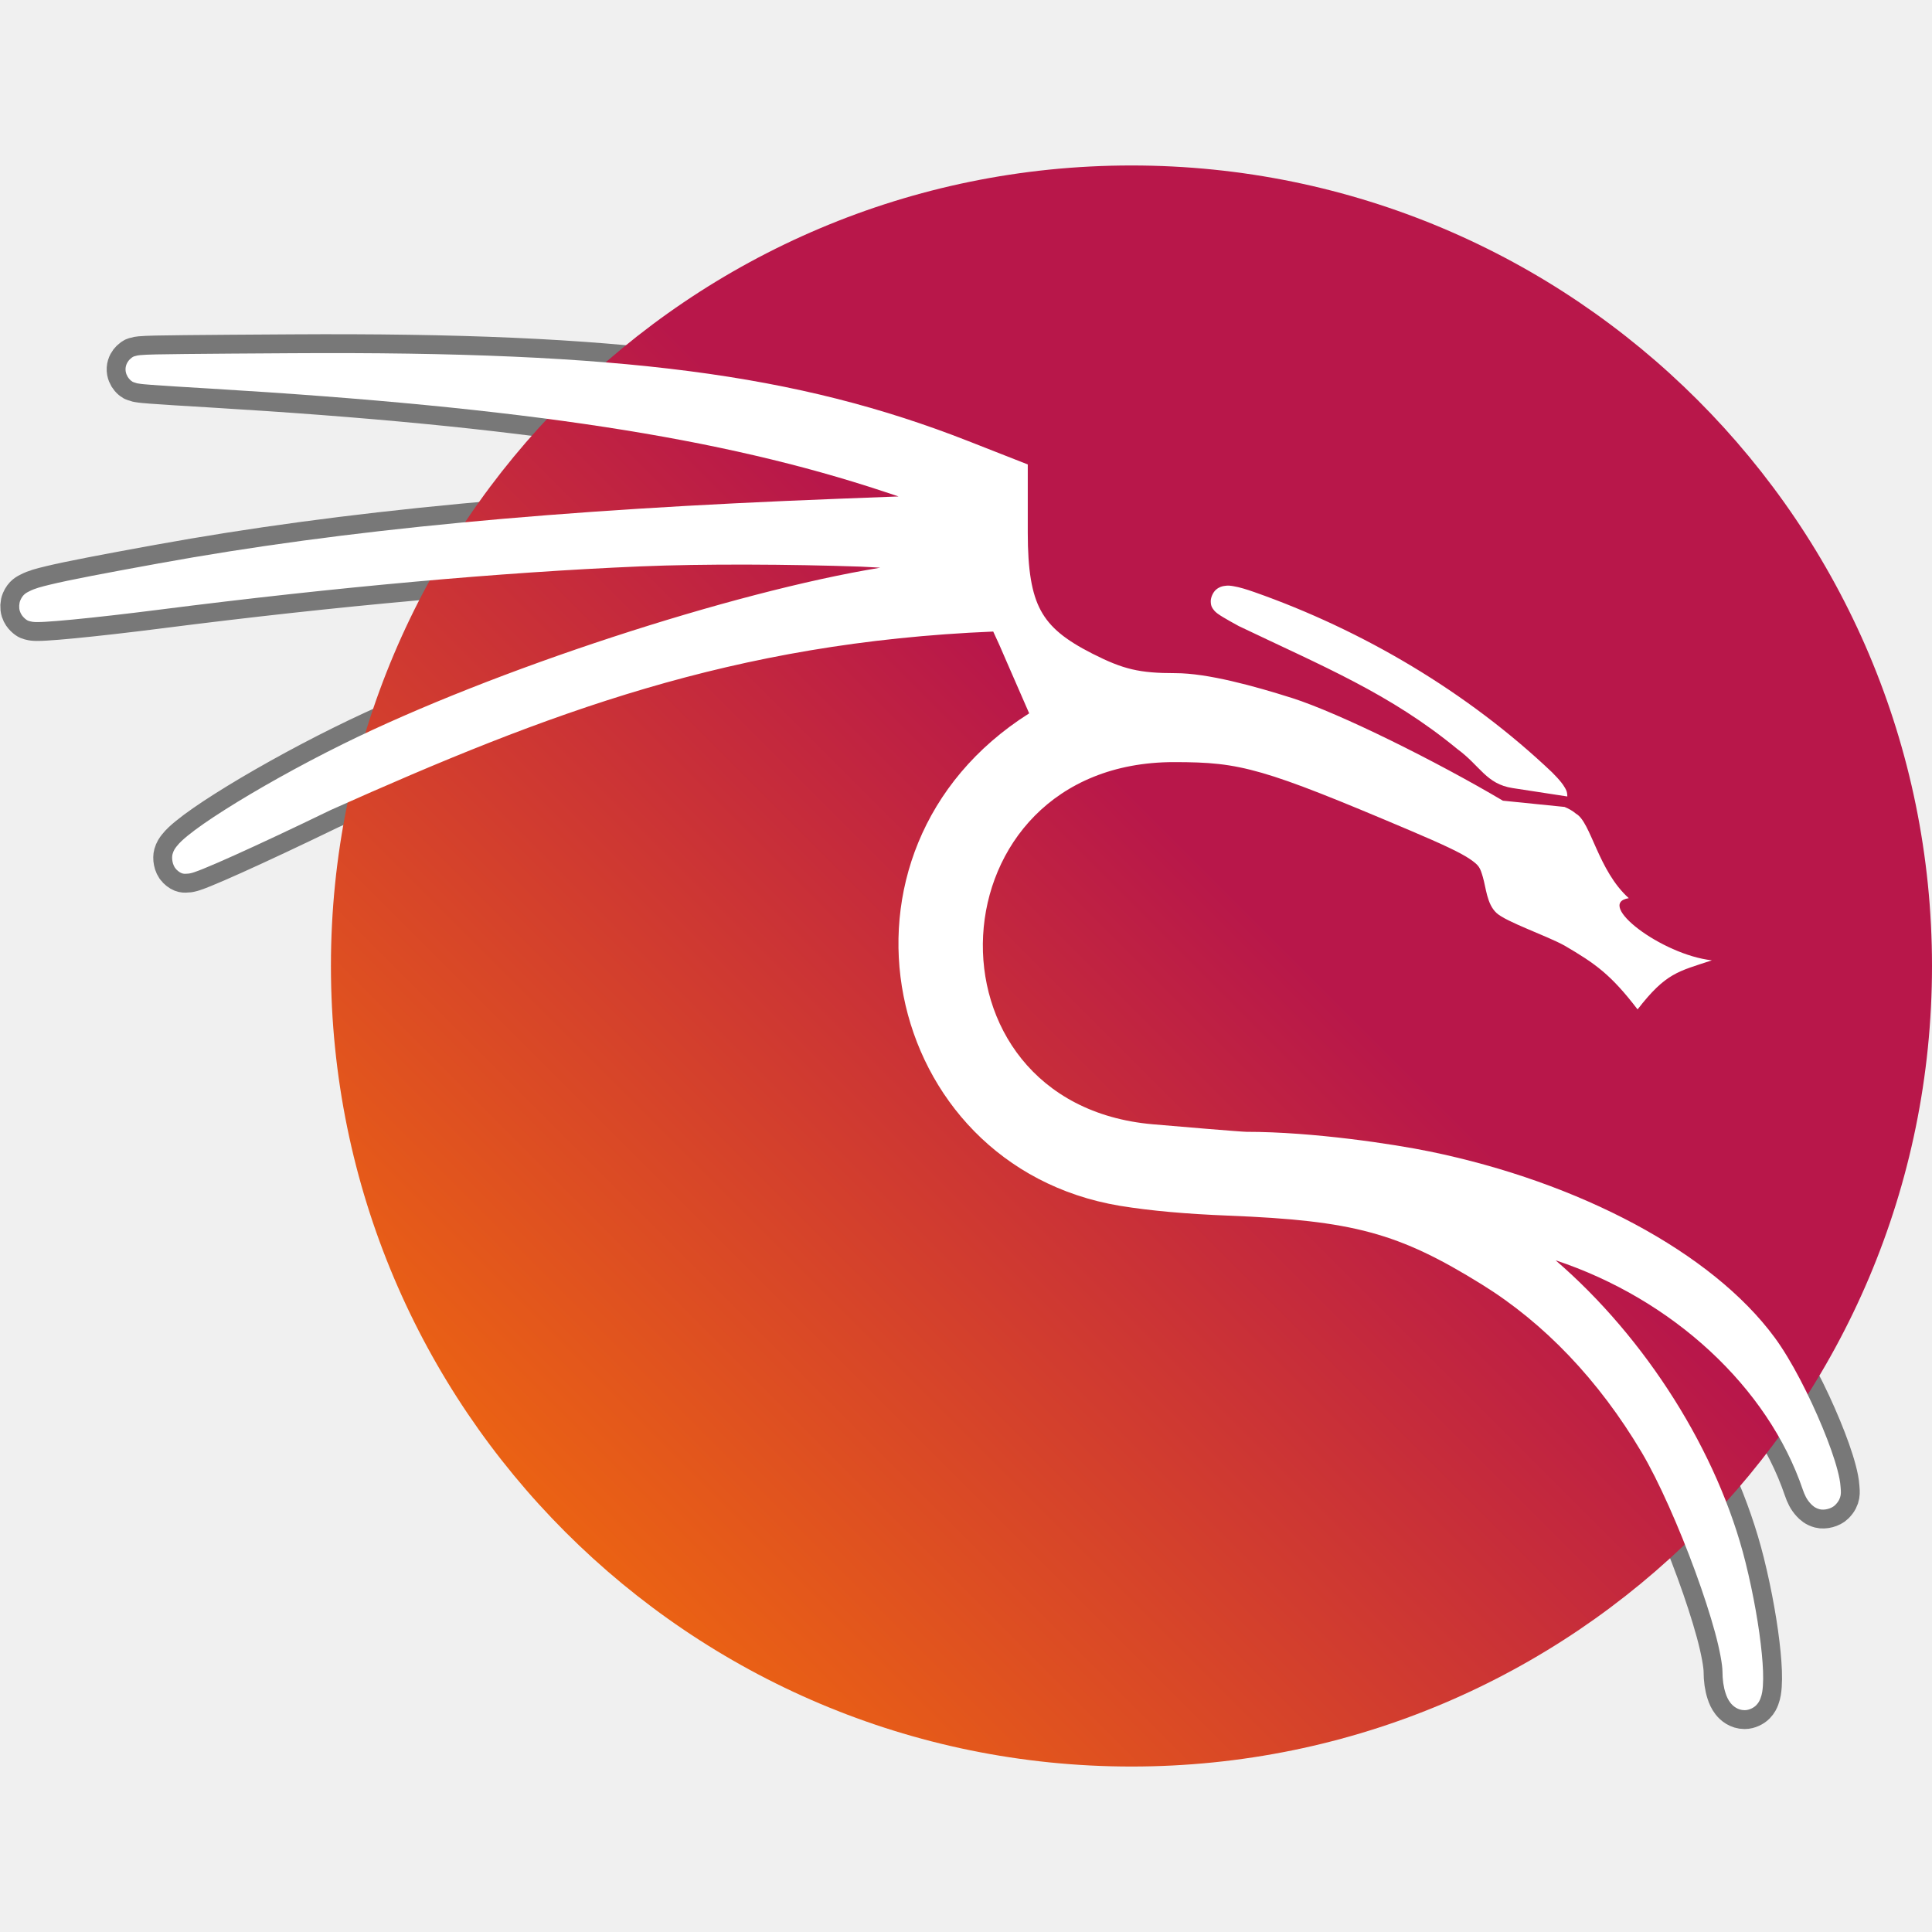
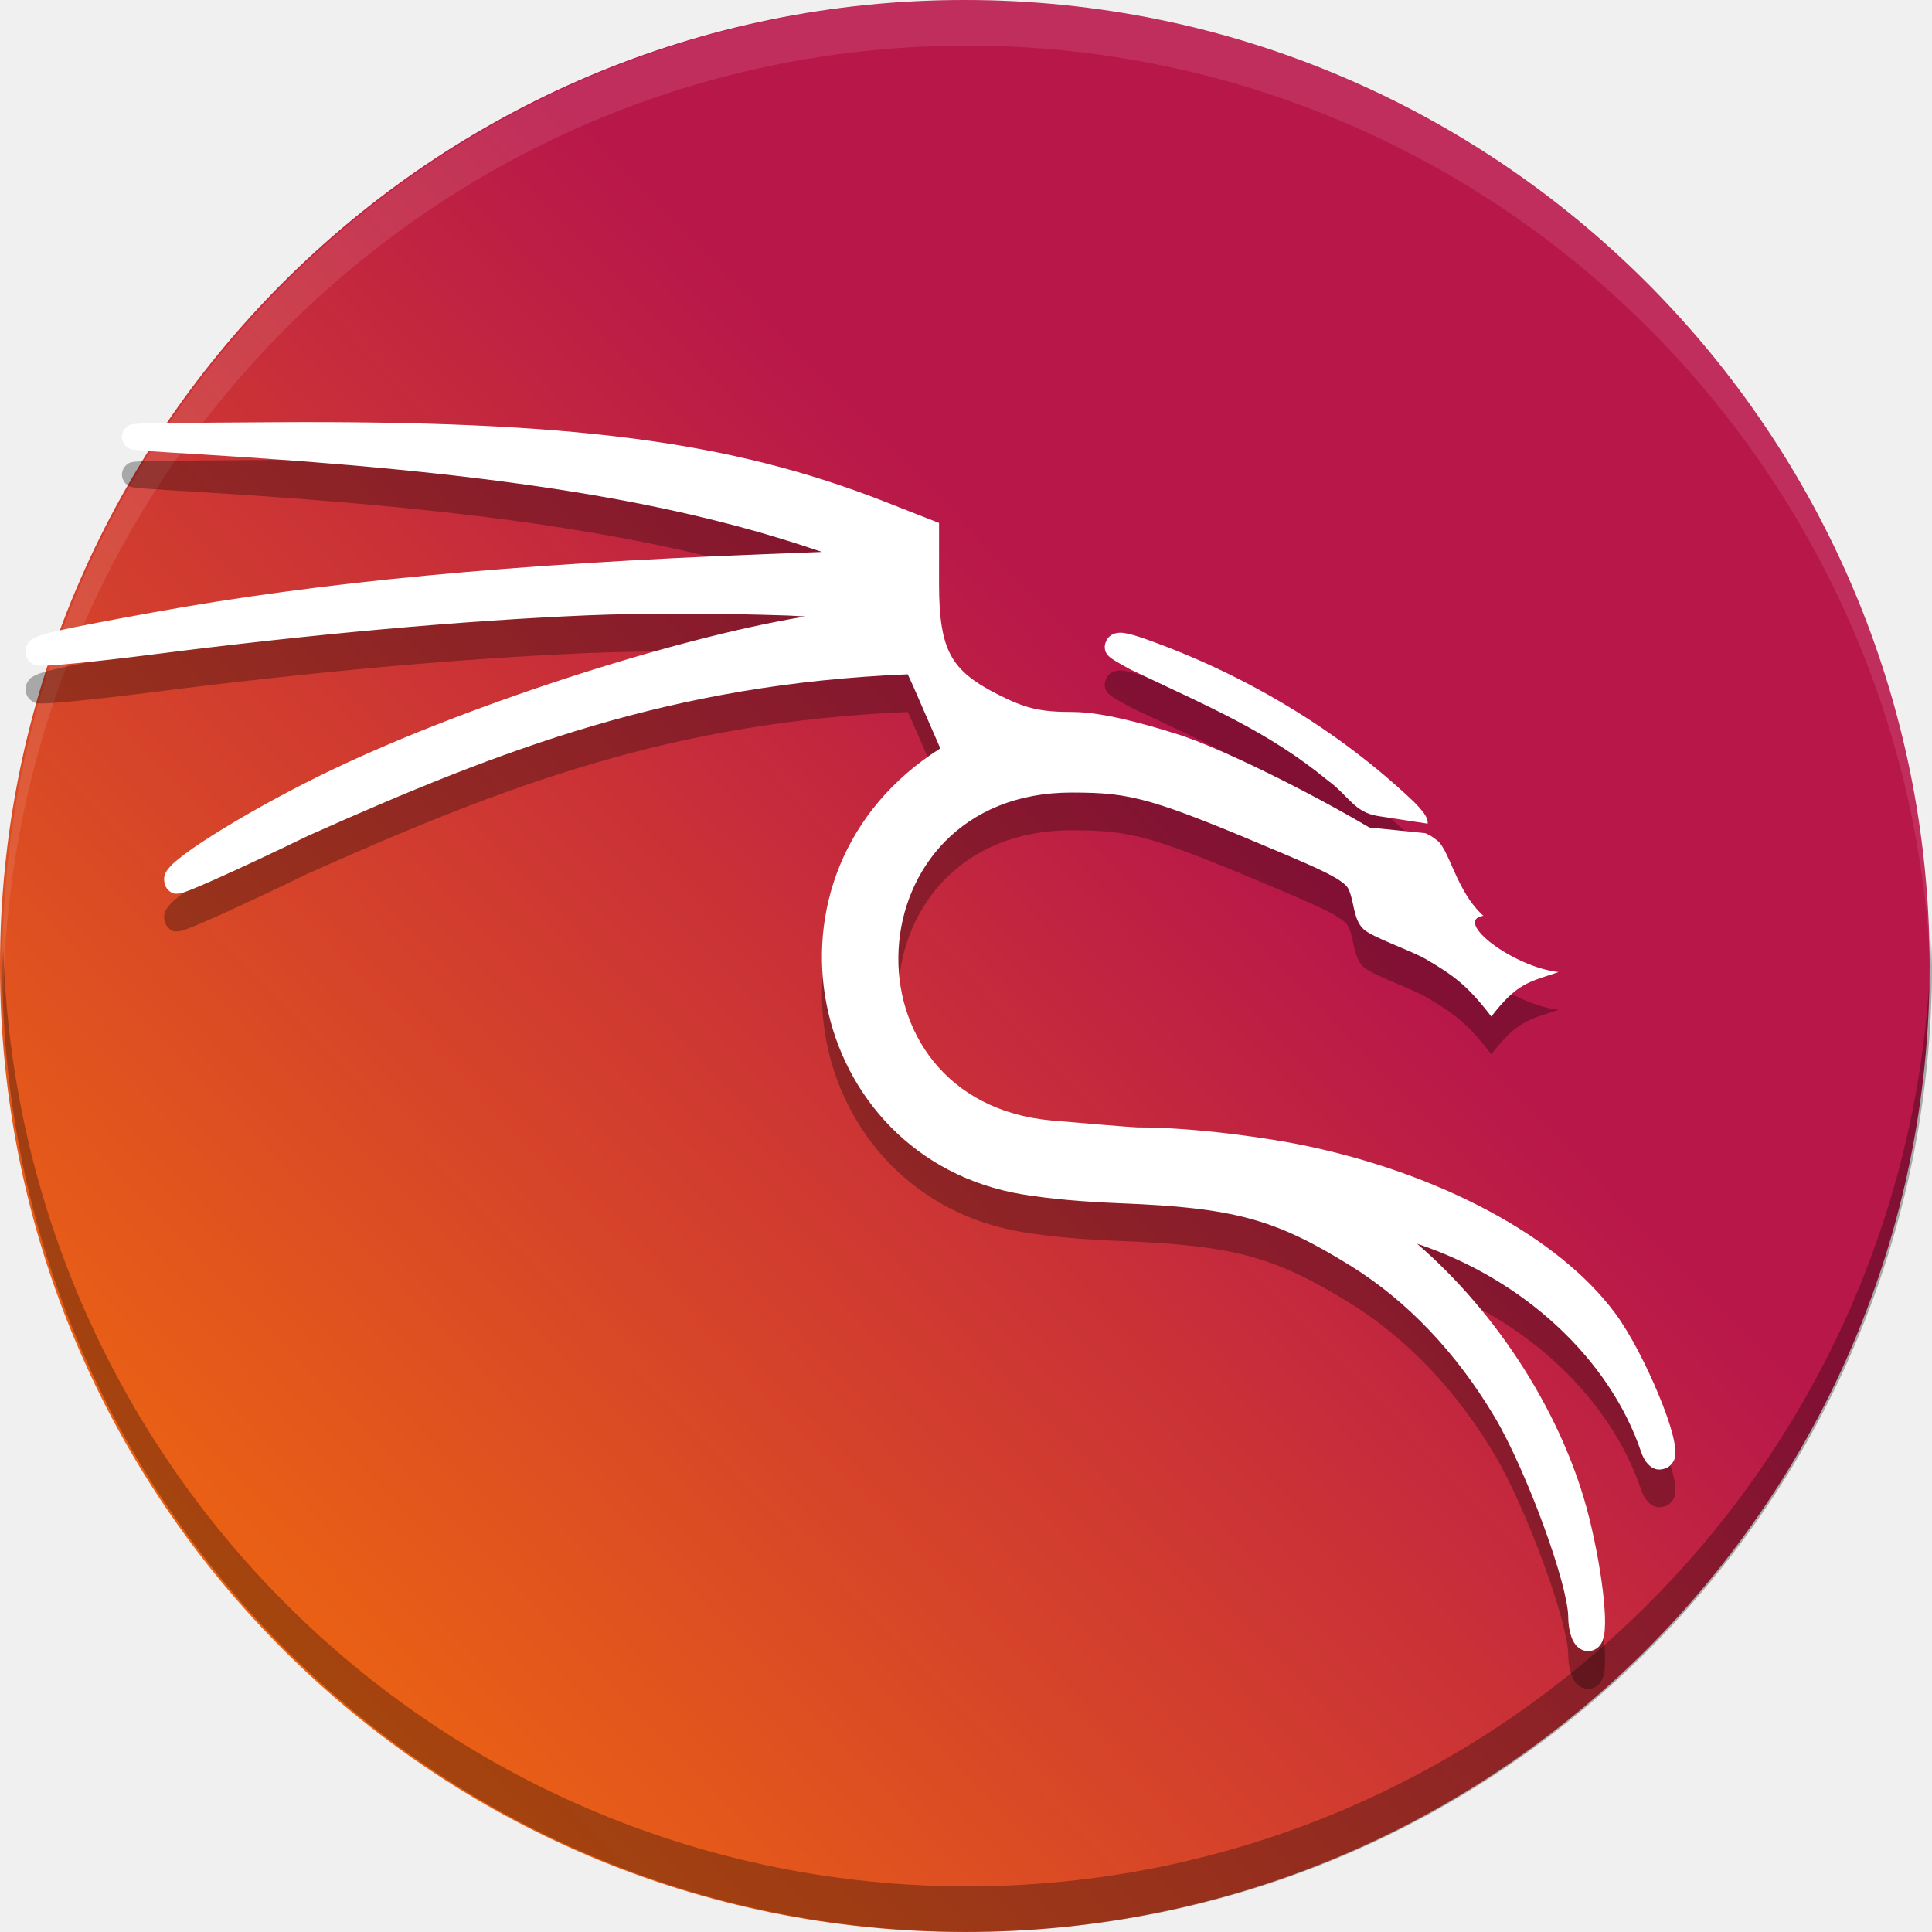
<svg xmlns="http://www.w3.org/2000/svg" version="1" viewBox="0 0 512 512">
  <defs>
-     <linearGradient id="a" x1="395.79" x2="37.881" y1="174.1" y2="532" gradientTransform="matrix(.6583 0 0 .6583 21.237 76.4)" gradientUnits="userSpaceOnUse">
+     <linearGradient id="c" x1="211.18" x2="349.73" y1="370.82" y2="232.27" gradientTransform="matrix(1.0606,0,0,1.0606,-62.005,-15.504)" gradientUnits="userSpaceOnUse">
+       <stop stop-color="#249eff" offset="0" />
+       <stop stop-color="#2777ff" offset="1" />
+     </linearGradient>
+     <linearGradient id="a" x1="346.73" x2="72.536" y1="205.14" y2="469.59" gradientTransform="matrix(1.2053,0,0,1.2067,-106.23,-52.911)" gradientUnits="userSpaceOnUse">
      <stop stop-color="#b8174a" offset="0" />
      <stop stop-color="#fd7d00" offset="1" />
    </linearGradient>
  </defs>
-   <path d="m342.33 184.96c-9.922-3.151-22.35-6.566-30.808-6.566-9.567 0-13.814-0.998-22.028-5.171-7.249-3.683-11.236-6.943-13.668-11.432-2.431-4.489-3.456-10.747-3.456-20.618v-18.09l-15.675-6.154c-45.534-17.875-92.045-23.866-179.29-23.323-12.392 0.077-21.694 0.136-28.251 0.207-6.557 0.071-10.141 0.124-11.977 0.296-0.23 0.021-0.433 0.041-0.717 0.093-0.142 0.026-0.299 0.055-0.564 0.14-0.265 0.084-0.631 0.056-1.491 0.882-0.43 0.413-1.057 1.267-1.131 2.438-0.074 1.17 0.48 2.179 0.902 2.665 0.845 0.971 1.244 0.948 1.514 1.052 0.54 0.207 0.715 0.21 0.941 0.25 0.903 0.161 1.893 0.235 3.517 0.36 3.247 0.249 8.521 0.566 15.573 0.989 83.521 5.008 135.39 12.985 178.58 27.316l3.826 1.27-16.177 0.622c-74.761 2.876-130.93 8.211-179.83 17.11-14.801 2.693-23.604 4.372-28.742 5.61-2.569 0.619-4.139 1.034-5.59 1.781-0.726 0.374-1.689 0.753-2.396 2.401-0.353 0.824-0.41 1.993-0.135 2.848 0.275 0.854 0.72 1.382 1.079 1.741 0.899 0.899 1.39 0.898 1.718 0.989 0.328 0.09 0.532 0.115 0.718 0.137 0.372 0.043 0.656 0.051 0.976 0.053 0.639 7e-3 1.38-0.024 2.295-0.076 1.83-0.105 4.319-0.311 7.344-0.603 6.051-0.584 14.22-1.51 23.097-2.643 46.563-5.942 90.247-9.869 127.09-11.431 16.832-0.714 39.842-0.579 58.557 0.06 2.048 0.07 3.216 0.2 5.148 0.282-39.105 6.397-102.56 27.042-142.49 46.783-11.546 5.709-22.876 12.087-31.172 17.349-4.148 2.631-7.521 4.961-9.897 6.907-1.188 0.973-2.117 1.804-2.906 2.814-0.395 0.505-0.8 1.034-1.082 2.027-0.282 0.994-0.098 2.988 1.029 4.115 1.365 1.365 2.27 1.103 2.715 1.101 0.445-2e-3 0.673-0.052 0.883-0.093 0.421-0.084 0.717-0.178 1.06-0.291 0.687-0.225 1.491-0.531 2.494-0.937 2.005-0.811 4.755-2.005 8.105-3.511 6.701-3.013 15.777-7.268 25.655-12.059 57.664-25.77 106.45-44.394 175.54-47.284 0.991 2.086 2.203 4.789 3.518 7.9l6.012 13.777c-57.414 36.301-39.365 119.9 23.995 130.5 8.337 1.362 17.83 2.176 28.749 2.609 33.211 1.319 45.168 4.57 67.234 18.249 16.572 10.274 30.973 25.354 42.322 44.458 4.496 7.568 9.968 19.986 14.212 31.585 2.122 5.799 3.95 11.412 5.233 16.121 1.283 4.709 1.978 8.653 1.983 10.389 7e-3 2.142 0.267 4.085 0.839 5.803 0.286 0.859 0.626 1.673 1.284 2.517 0.657 0.844 1.93 1.94 3.751 1.94 1.208 0 2.438-0.656 3.086-1.328 0.649-0.672 0.928-1.298 1.137-1.856 0.418-1.116 0.533-2.108 0.616-3.258 0.166-2.3 0.04-5.155-0.288-8.543-0.655-6.775-2.164-15.552-4.324-24.222-7.279-29.219-26.417-59.428-50.325-80.014 31.097 10.32 56.278 33.628 65.517 60.784 0.478 1.404 1.03 2.584 2.058 3.688 0.514 0.552 1.167 1.174 2.41 1.502 1.244 0.328 3.163-0.17 4.102-1.109 1.877-1.877 1.527-3.46 1.436-4.827-0.091-1.367-0.383-2.79-0.806-4.404-0.845-3.228-2.248-7.155-3.987-11.356-3.478-8.402-8.211-17.753-12.68-23.824-16.622-22.579-51.794-41.152-91.404-49.292-9.447-1.941-30.863-5.212-48.568-5.212-1.289 0-18.568-1.452-24.823-1.998-63.008-5.502-58.773-95.979 5.623-95.979 9.154 0 14.817 0.411 23.293 2.85 8.476 2.44 19.791 7.006 39.354 15.304 8.533 3.62 13.346 5.879 15.794 7.557 2.447 1.678 2.665 2.253 3.39 4.692 0.881 2.966 1.063 7.178 3.62 9.565 2.557 2.388 13.301 6.027 18.065 8.672 8.123 4.757 12.242 7.627 19.333 16.897 7.549-9.742 10.74-10.026 19.687-13.007-13.343-1.49-31.045-15.04-22.015-16.475-8.158-7.313-10.012-20.166-13.981-22.376-0.922-0.788-1.96-1.352-3.033-1.799l-16.351-1.657c-17.571-10.393-43.076-23.111-55.935-27.234zm73.026 26.113c0-1.35-0.396-1.875-0.676-2.374-0.281-0.499-0.574-0.902-0.905-1.321-0.662-0.838-1.478-1.717-2.469-2.712-22.417-21.291-50.202-37.67-78.946-47.774-2.129-0.741-3.866-1.271-5.422-1.534-0.778-0.132-1.466-0.26-2.577-0.063-0.555 0.099-1.304 0.284-2.111 0.983-0.807 0.699-1.389 2.046-1.389 3.049 0 1.364 0.472 1.861 0.705 2.19 0.233 0.329 0.397 0.483 0.535 0.614 0.277 0.264 0.465 0.399 0.665 0.544 0.401 0.29 0.822 0.557 1.343 0.873 1.042 0.633 2.447 1.425 4.173 2.364 22.383 10.718 40.059 17.891 57.909 32.574 6.105 4.461 7.656 9.285 14.689 10.365z" color="#000000" color-rendering="auto" dominant-baseline="auto" fill="#fff" image-rendering="auto" opacity=".5" shape-rendering="auto" solid-color="#000000" stroke="#000" stroke-width="10" style="font-feature-settings:normal;font-variant-alternates:normal;font-variant-caps:normal;font-variant-ligatures:normal;font-variant-numeric:normal;font-variant-position:normal;isolation:auto;mix-blend-mode:normal;shape-padding:0;text-decoration-color:#000000;text-decoration-line:none;text-decoration-style:solid;text-indent:0;text-orientation:mixed;text-transform:none;white-space:normal" />
-   <circle cx="299.85" cy="256" r="212.15" fill="url(#a)" stroke-width=".943" />
-   <path d="m342.33 184.96c-9.922-3.151-22.35-6.566-30.808-6.566-9.567 0-13.814-0.998-22.028-5.171-7.249-3.683-11.236-6.943-13.668-11.432-2.431-4.489-3.456-10.747-3.456-20.618v-18.09l-15.675-6.154c-45.534-17.875-92.045-23.866-179.29-23.323-12.392 0.077-21.694 0.136-28.251 0.207-6.557 0.071-10.141 0.124-11.977 0.296-0.23 0.022-0.433 0.041-0.717 0.094-0.142 0.026-0.299 0.055-0.564 0.14-0.265 0.084-0.631 0.056-1.491 0.882-0.43 0.413-1.057 1.267-1.131 2.438-0.074 1.17 0.48 2.179 0.902 2.665 0.845 0.971 1.244 0.948 1.514 1.052 0.54 0.207 0.715 0.21 0.941 0.25 0.903 0.161 1.893 0.235 3.517 0.36 3.247 0.249 8.521 0.566 15.573 0.989 83.521 5.008 135.39 12.985 178.58 27.316l3.826 1.27-16.177 0.622c-74.761 2.876-130.93 8.211-179.83 17.11-14.801 2.693-23.604 4.372-28.742 5.61-2.569 0.619-4.139 1.034-5.59 1.781-0.726 0.374-1.689 0.753-2.396 2.401-0.353 0.824-0.41 1.993-0.135 2.848 0.275 0.854 0.72 1.382 1.079 1.741 0.899 0.899 1.39 0.898 1.718 0.989 0.328 0.09 0.532 0.115 0.718 0.137 0.372 0.043 0.656 0.051 0.976 0.053 0.639 7e-3 1.38-0.024 2.295-0.076 1.83-0.105 4.319-0.311 7.344-0.603 6.051-0.584 14.22-1.51 23.097-2.643 46.563-5.942 90.247-9.869 127.09-11.431 16.832-0.714 39.842-0.579 58.557 0.06 2.048 0.07 3.216 0.2 5.148 0.282-39.105 6.397-102.56 27.042-142.49 46.783-11.546 5.709-22.876 12.087-31.172 17.349-4.148 2.631-7.521 4.961-9.897 6.907-1.188 0.973-2.117 1.804-2.906 2.814-0.395 0.505-0.8 1.034-1.082 2.027-0.282 0.994-0.098 2.988 1.029 4.115 1.365 1.365 2.27 1.103 2.715 1.101 0.445-2e-3 0.673-0.052 0.883-0.093 0.421-0.084 0.717-0.178 1.06-0.291 0.687-0.225 1.491-0.531 2.494-0.937 2.005-0.811 4.755-2.005 8.105-3.511 6.701-3.013 15.777-7.268 25.655-12.059 57.664-25.77 106.45-44.394 175.54-47.284 0.991 2.086 2.203 4.789 3.518 7.9l6.012 13.777c-57.414 36.301-39.365 119.9 23.995 130.5 8.337 1.362 17.83 2.176 28.749 2.609 33.211 1.319 45.168 4.57 67.234 18.249 16.572 10.274 30.973 25.354 42.322 44.458 4.496 7.568 9.968 19.986 14.212 31.585 2.122 5.799 3.95 11.412 5.233 16.121 1.283 4.709 1.978 8.653 1.983 10.389 7e-3 2.142 0.267 4.085 0.839 5.803 0.286 0.859 0.626 1.673 1.284 2.517 0.657 0.844 1.93 1.94 3.751 1.94 1.208 0 2.438-0.656 3.086-1.328 0.649-0.672 0.928-1.298 1.137-1.856 0.418-1.116 0.533-2.108 0.616-3.258 0.166-2.3 0.04-5.155-0.288-8.543-0.655-6.775-2.164-15.552-4.324-24.222-7.279-29.219-26.417-59.428-50.325-80.014 31.097 10.32 56.278 33.628 65.517 60.784 0.478 1.404 1.03 2.584 2.058 3.688 0.514 0.552 1.167 1.174 2.41 1.502 1.244 0.328 3.163-0.17 4.102-1.109 1.877-1.877 1.527-3.46 1.436-4.827-0.091-1.367-0.383-2.79-0.806-4.404-0.845-3.228-2.248-7.155-3.987-11.356-3.478-8.402-8.211-17.753-12.68-23.824-16.622-22.579-51.794-41.152-91.404-49.292-9.447-1.941-30.863-5.212-48.568-5.212-1.289 0-18.568-1.452-24.823-1.998-63.008-5.502-58.773-95.979 5.623-95.979 9.154 0 14.817 0.411 23.293 2.85 8.476 2.44 19.791 7.006 39.354 15.304 8.533 3.62 13.346 5.879 15.794 7.557 2.447 1.678 2.665 2.253 3.39 4.692 0.881 2.966 1.063 7.178 3.62 9.565 2.557 2.388 13.301 6.027 18.065 8.672 8.123 4.757 12.242 7.627 19.333 16.897 7.549-9.742 10.74-10.026 19.687-13.007-13.343-1.49-31.045-15.04-22.015-16.475-8.158-7.313-10.012-20.166-13.981-22.376-0.922-0.788-1.96-1.352-3.033-1.799l-16.351-1.657c-17.571-10.393-43.076-23.111-55.935-27.234zm73.026 26.113c0-1.35-0.396-1.875-0.676-2.374-0.281-0.499-0.574-0.902-0.905-1.321-0.662-0.838-1.478-1.717-2.469-2.712-22.417-21.291-50.202-37.67-78.946-47.774-2.129-0.741-3.866-1.271-5.422-1.534-0.778-0.132-1.466-0.26-2.577-0.063-0.555 0.099-1.304 0.284-2.111 0.983-0.807 0.699-1.389 2.046-1.389 3.049 0 1.364 0.472 1.861 0.705 2.19 0.233 0.329 0.397 0.483 0.535 0.614 0.277 0.264 0.465 0.399 0.665 0.544 0.401 0.29 0.822 0.557 1.343 0.873 1.042 0.633 2.447 1.425 4.173 2.364 22.383 10.718 40.059 17.891 57.909 32.574 6.105 4.461 7.656 9.285 14.689 10.365z" color="#000000" color-rendering="auto" dominant-baseline="auto" fill="#fff" image-rendering="auto" shape-rendering="auto" solid-color="#000000" stroke-width=".737" style="font-feature-settings:normal;font-variant-alternates:normal;font-variant-caps:normal;font-variant-ligatures:normal;font-variant-numeric:normal;font-variant-position:normal;isolation:auto;mix-blend-mode:normal;shape-padding:0;text-decoration-color:#000000;text-decoration-line:none;text-decoration-style:solid;text-indent:0;text-orientation:mixed;text-transform:none;white-space:normal" />
+   <g transform="translate(.54977)">
+     <g stroke-width="1">
+       <circle cx="255.99" cy="256" r="225" fill="url(#c)" />
+       <path d="m480.77 249.78a225 225 0 0 1-224.78 220.6 225 225 0 0 1-224.78-218.8 225 225 0 0 0-0.22 4.402 225 225 0 0 0 225 225 225 225 0 0 0 225-225 225 225 0 0 0-0.22-6.214z" opacity=".3" />
+       <path d="m255.99 31.001a225 225 0 0 0-225 225 225 225 0 0 0 0.22 6.204 225 225 0 0 1 224.78-220.59 225 225 0 0 1 224.78 218.79 225 225 0 0 0 0.22-4.391 225 225 0 0 0-225-225z" fill="#fff" opacity=".1" />
+       <ellipse cx="255.14" cy="256" rx="255.69" ry="256" fill="url(#a)" stroke-width="1.137" />
+     </g>
+     <path d="m511.2 248.92a255.69 256 0 0 1-255.44 250.99 255.69 256 0 0 1-255.44-248.95 255.69 256 0 0 0-0.25 5.008 255.69 256 0 0 0 255.69 256 255.69 256 0 0 0 255.69-256 255.69 256 0 0 0-0.25-7.07z" opacity=".3" stroke-width="1.137" />
+     <path d="m255.76 0.001a255.69 256 0 0 0-255.69 256 255.69 256 0 0 0 0.25 7.059 255.69 256 0 0 1 255.44-250.98 255.69 256 0 0 1 255.44 248.92 255.69 256 0 0 0 0.25-4.996 255.69 256 0 0 0-255.69-256z" fill="#fff" opacity=".1" stroke-width="1.137" />
+     <path d="m311.67 204.63c-8.986-2.854-20.241-5.946-27.901-5.946-8.664 0-12.511-0.904-19.949-4.684-6.565-3.335-10.176-6.288-12.379-10.354-2.202-4.065-3.13-9.733-3.13-18.672v-16.383l-14.196-5.574c-41.238-16.188-83.361-21.615-162.38-21.122-11.223 0.07-19.647 0.123-25.586 0.188-5.939 0.064-9.184 0.113-10.847 0.268-0.208 0.019-0.392 0.037-0.649 0.085-0.128 0.024-0.271 0.05-0.511 0.126-0.24 0.076-0.571 0.05-1.35 0.799-0.39 0.374-0.957 1.147-1.024 2.208-0.067 1.06 0.435 1.974 0.817 2.413 0.765 0.879 1.126 0.859 1.371 0.953 0.489 0.188 0.648 0.19 0.852 0.227 0.818 0.145 1.715 0.213 3.185 0.326 2.94 0.225 7.718 0.512 14.104 0.895 75.641 4.536 122.62 11.76 161.73 24.739l3.465 1.151-14.651 0.563c-67.708 2.605-118.58 7.437-162.87 15.496-13.405 2.439-21.377 3.96-26.03 5.081-2.326 0.561-3.748 0.936-5.063 1.613-0.657 0.338-1.53 0.682-2.17 2.175-0.32 0.747-0.372 1.805-0.122 2.579 0.249 0.774 0.652 1.251 0.977 1.577 0.814 0.814 1.258 0.814 1.556 0.895 0.297 0.082 0.482 0.104 0.65 0.124 0.337 0.039 0.594 0.046 0.884 0.048 0.579 5e-3 1.25-0.022 2.079-0.069 1.658-0.095 3.911-0.282 6.651-0.546 5.48-0.529 12.878-1.368 20.918-2.394 42.17-5.381 81.733-8.938 115.1-10.352 15.244-0.646 36.083-0.524 53.032 0.055 1.854 0.063 2.913 0.181 4.663 0.255-35.416 5.793-92.888 24.49-129.04 42.369-10.457 5.17-20.717 10.947-28.231 15.712-3.757 2.383-6.811 4.493-8.963 6.255-1.076 0.881-1.917 1.633-2.632 2.549-0.357 0.458-0.725 0.936-0.98 1.836-0.255 0.9-0.089 2.706 0.932 3.727 1.236 1.236 2.056 0.999 2.459 0.997 0.403-2e-3 0.61-0.047 0.8-0.085 0.381-0.076 0.649-0.161 0.96-0.263 0.622-0.204 1.35-0.481 2.258-0.848 1.816-0.734 4.306-1.815 7.341-3.18 6.069-2.728 14.288-6.583 23.235-10.922 52.224-23.339 96.411-40.206 158.98-42.823 0.898 1.889 1.995 4.337 3.186 7.154l5.445 12.477c-51.997 32.877-35.652 108.59 21.731 118.19 7.551 1.234 16.148 1.97 26.036 2.363 30.078 1.195 40.907 4.138 60.891 16.527 15.009 9.305 28.051 22.962 38.329 40.263 4.072 6.854 9.027 18.101 12.871 28.605 1.922 5.252 3.578 10.336 4.739 14.6 1.162 4.265 1.791 7.836 1.796 9.409 5e-3 1.94 0.242 3.699 0.76 5.256 0.259 0.778 0.567 1.515 1.162 2.279 0.595 0.764 1.748 1.757 3.397 1.757 1.094 0 2.208-0.594 2.795-1.203 0.588-0.609 0.84-1.176 1.03-1.681 0.378-1.011 0.483-1.909 0.558-2.95 0.15-2.083 0.036-4.669-0.261-7.737-0.593-6.136-1.96-14.085-3.916-21.937-6.593-26.462-23.925-53.822-45.578-72.465 28.163 9.346 50.969 30.455 59.336 55.05 0.433 1.272 0.932 2.34 1.863 3.34 0.466 0.5 1.057 1.063 2.183 1.361 1.126 0.297 2.865-0.154 3.715-1.005 1.7-1.7 1.383-3.134 1.3-4.372-0.083-1.238-0.347-2.527-0.73-3.989-0.765-2.924-2.036-6.48-3.611-10.284-3.149-7.609-7.436-16.078-11.483-21.576-15.054-20.449-46.908-37.269-82.78-44.641-8.556-1.758-27.951-4.72-43.986-4.72-1.167 0-16.816-1.315-22.482-1.81-57.063-4.983-53.228-86.924 5.093-86.924 8.291 0 13.419 0.372 21.095 2.582s17.924 6.345 35.641 13.86c7.728 3.278 12.087 5.324 14.304 6.844s2.414 2.04 3.07 4.25c0.798 2.686 0.963 6.5 3.279 8.663 2.316 2.163 12.046 5.458 16.361 7.854 7.357 4.308 11.087 6.908 17.509 15.303 6.837-8.823 9.726-9.08 17.83-11.78-12.084-1.349-28.116-13.621-19.938-14.921-7.388-6.623-9.067-18.263-12.662-20.265-0.835-0.714-1.775-1.224-2.747-1.629l-14.808-1.501c-15.914-9.412-39.012-20.931-50.658-24.665zm66.137 23.649c0-1.222-0.358-1.698-0.612-2.15s-0.52-0.817-0.82-1.196c-0.599-0.759-1.338-1.555-2.236-2.456-20.302-19.282-45.466-34.116-71.498-43.267-1.928-0.671-3.502-1.151-4.91-1.389-0.704-0.119-1.328-0.236-2.334-0.057-0.503 0.089-1.181 0.257-1.912 0.89-0.731 0.633-1.258 1.853-1.258 2.761 0 1.236 0.427 1.686 0.639 1.983 0.211 0.298 0.359 0.437 0.485 0.556 0.251 0.239 0.421 0.361 0.602 0.493 0.363 0.262 0.744 0.505 1.216 0.791 0.944 0.573 2.216 1.291 3.779 2.141 20.272 9.707 36.28 16.203 52.446 29.501 5.529 4.04 6.934 8.409 13.303 9.387z" color="#000000" color-rendering="auto" dominant-baseline="auto" image-rendering="auto" opacity=".3" shape-rendering="auto" solid-color="#000000" stroke-width=".667" style="font-feature-settings:normal;font-variant-alternates:normal;font-variant-caps:normal;font-variant-ligatures:normal;font-variant-numeric:normal;font-variant-position:normal;isolation:auto;mix-blend-mode:normal;shape-padding:0;text-decoration-color:#000000;text-decoration-line:none;text-decoration-style:solid;text-indent:0;text-orientation:mixed;text-transform:none;white-space:normal" />
+     <path d="m311.67 194.63c-8.986-2.854-20.241-5.946-27.901-5.946-8.664 0-12.511-0.904-19.949-4.684-6.565-3.335-10.176-6.288-12.379-10.354-2.202-4.065-3.13-9.733-3.13-18.672v-16.383l-14.196-5.574c-41.238-16.188-83.361-21.615-162.38-21.122-11.223 0.07-19.647 0.123-25.586 0.188-5.939 0.064-9.184 0.113-10.847 0.268-0.208 0.019-0.392 0.037-0.649 0.085-0.128 0.024-0.271 0.05-0.511 0.126-0.24 0.076-0.571 0.05-1.35 0.799-0.39 0.374-0.957 1.147-1.024 2.208-0.067 1.06 0.435 1.974 0.817 2.413 0.765 0.879 1.126 0.859 1.371 0.953 0.489 0.188 0.648 0.19 0.852 0.227 0.818 0.145 1.715 0.213 3.185 0.326 2.94 0.225 7.718 0.512 14.104 0.895 75.641 4.536 122.62 11.76 161.73 24.739l3.465 1.151-14.651 0.563c-67.708 2.605-118.58 7.437-162.87 15.496-13.405 2.439-21.377 3.96-26.03 5.081-2.326 0.561-3.748 0.936-5.063 1.613-0.657 0.338-1.53 0.682-2.17 2.175-0.32 0.747-0.372 1.805-0.122 2.579 0.249 0.774 0.652 1.251 0.977 1.577 0.814 0.814 1.258 0.814 1.556 0.895 0.297 0.082 0.482 0.104 0.65 0.124 0.337 0.039 0.594 0.046 0.884 0.048 0.579 5e-3 1.25-0.022 2.079-0.069 1.658-0.095 3.911-0.282 6.651-0.546 5.48-0.529 12.878-1.368 20.918-2.394 42.17-5.381 81.733-8.938 115.1-10.352 15.244-0.646 36.083-0.524 53.032 0.055 1.854 0.063 2.913 0.181 4.663 0.255-35.416 5.793-92.888 24.49-129.04 42.369-10.457 5.17-20.717 10.947-28.231 15.712-3.757 2.383-6.811 4.493-8.963 6.255-1.076 0.881-1.917 1.633-2.632 2.549-0.357 0.458-0.725 0.936-0.98 1.836-0.255 0.9-0.089 2.706 0.932 3.727 1.236 1.236 2.056 0.999 2.459 0.997 0.403-2e-3 0.61-0.047 0.8-0.085 0.381-0.076 0.649-0.161 0.96-0.263 0.622-0.204 1.35-0.481 2.258-0.848 1.816-0.734 4.306-1.815 7.341-3.18 6.069-2.728 14.288-6.583 23.235-10.922 52.224-23.339 96.411-40.206 158.98-42.823 0.898 1.889 1.995 4.337 3.186 7.154l5.445 12.477c-51.997 32.877-35.652 108.59 21.731 118.19 7.551 1.234 16.148 1.97 26.036 2.363 30.078 1.195 40.907 4.138 60.891 16.527 15.009 9.305 28.051 22.962 38.329 40.263 4.072 6.854 9.027 18.101 12.871 28.605 1.922 5.252 3.578 10.336 4.739 14.6 1.162 4.265 1.791 7.836 1.796 9.409 5e-3 1.94 0.242 3.699 0.76 5.256 0.259 0.778 0.567 1.515 1.162 2.279 0.595 0.764 1.748 1.757 3.397 1.757 1.094 0 2.208-0.594 2.795-1.203 0.588-0.609 0.84-1.176 1.03-1.681 0.378-1.011 0.483-1.909 0.558-2.95 0.15-2.083 0.036-4.669-0.261-7.737-0.593-6.136-1.96-14.085-3.916-21.937-6.593-26.462-23.925-53.822-45.578-72.465 28.163 9.346 50.969 30.455 59.336 55.05 0.433 1.272 0.932 2.34 1.863 3.34 0.466 0.5 1.057 1.063 2.183 1.361 1.126 0.297 2.865-0.154 3.715-1.005 1.7-1.7 1.383-3.134 1.3-4.372-0.083-1.238-0.347-2.527-0.73-3.989-0.765-2.924-2.036-6.48-3.611-10.284-3.149-7.609-7.436-16.078-11.483-21.576-15.054-20.449-46.908-37.269-82.78-44.641-8.556-1.758-27.951-4.72-43.986-4.72-1.167 0-16.816-1.315-22.482-1.81-57.063-4.983-53.228-86.924 5.093-86.924 8.291 0 13.419 0.372 21.095 2.582s17.924 6.345 35.641 13.86c7.728 3.278 12.087 5.324 14.304 6.844s2.414 2.04 3.07 4.25c0.798 2.686 0.963 6.5 3.279 8.663 2.316 2.163 12.046 5.458 16.361 7.854 7.357 4.308 11.087 6.908 17.509 15.303 6.837-8.823 9.726-9.08 17.83-11.78-12.084-1.349-28.116-13.621-19.938-14.921-7.388-6.623-9.067-18.263-12.662-20.265-0.835-0.714-1.775-1.224-2.747-1.629l-14.808-1.501c-15.914-9.412-39.012-20.931-50.658-24.665zm66.137 23.649c0-1.222-0.358-1.698-0.612-2.15s-0.52-0.817-0.82-1.196c-0.599-0.759-1.338-1.555-2.236-2.456-20.302-19.282-45.466-34.116-71.498-43.267-1.928-0.671-3.502-1.151-4.91-1.389-0.704-0.119-1.328-0.236-2.334-0.057-0.503 0.089-1.181 0.257-1.912 0.89-0.731 0.633-1.258 1.853-1.258 2.761 0 1.236 0.427 1.686 0.639 1.983 0.211 0.298 0.359 0.437 0.485 0.556 0.251 0.239 0.421 0.361 0.602 0.493 0.363 0.262 0.744 0.505 1.216 0.791 0.944 0.573 2.216 1.291 3.779 2.141 20.272 9.707 36.28 16.203 52.446 29.501 5.529 4.04 6.934 8.409 13.303 9.387z" color="#000000" color-rendering="auto" dominant-baseline="auto" fill="#fff" image-rendering="auto" shape-rendering="auto" solid-color="#000000" stroke-width=".667" style="font-feature-settings:normal;font-variant-alternates:normal;font-variant-caps:normal;font-variant-ligatures:normal;font-variant-numeric:normal;font-variant-position:normal;isolation:auto;mix-blend-mode:normal;shape-padding:0;text-decoration-color:#000000;text-decoration-line:none;text-decoration-style:solid;text-indent:0;text-orientation:mixed;text-transform:none;white-space:normal" />
+   </g>
</svg>
